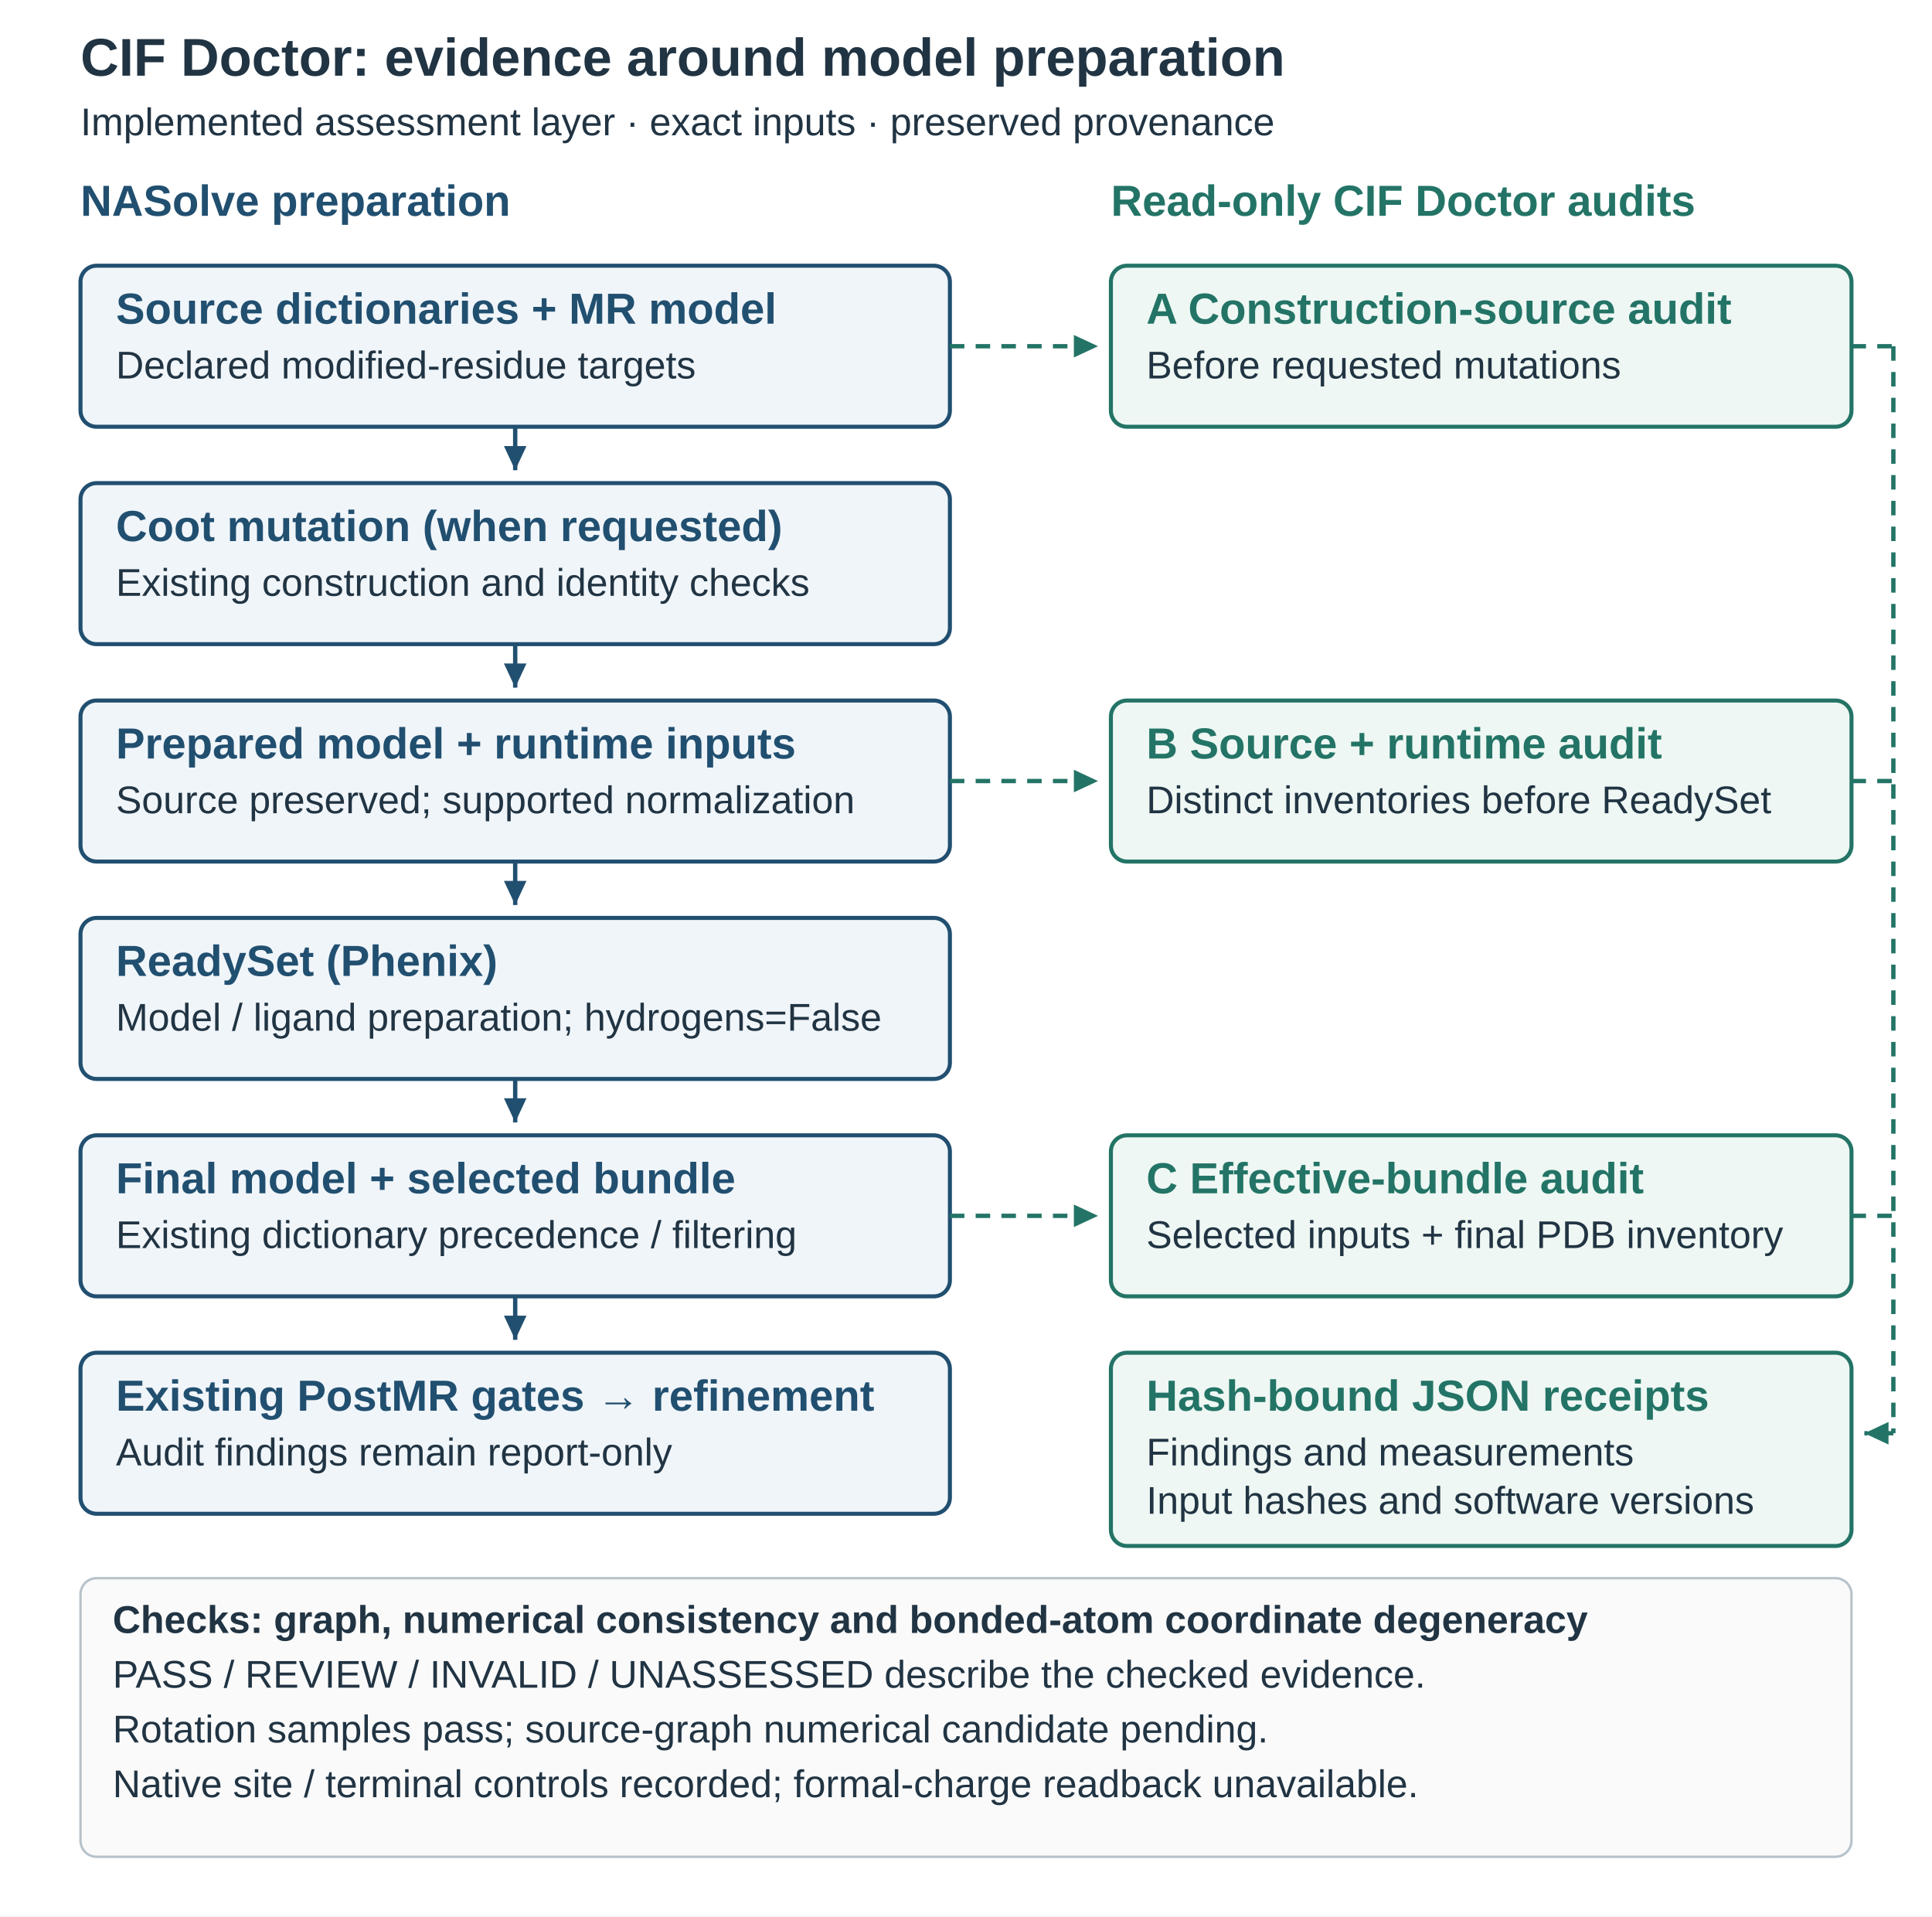
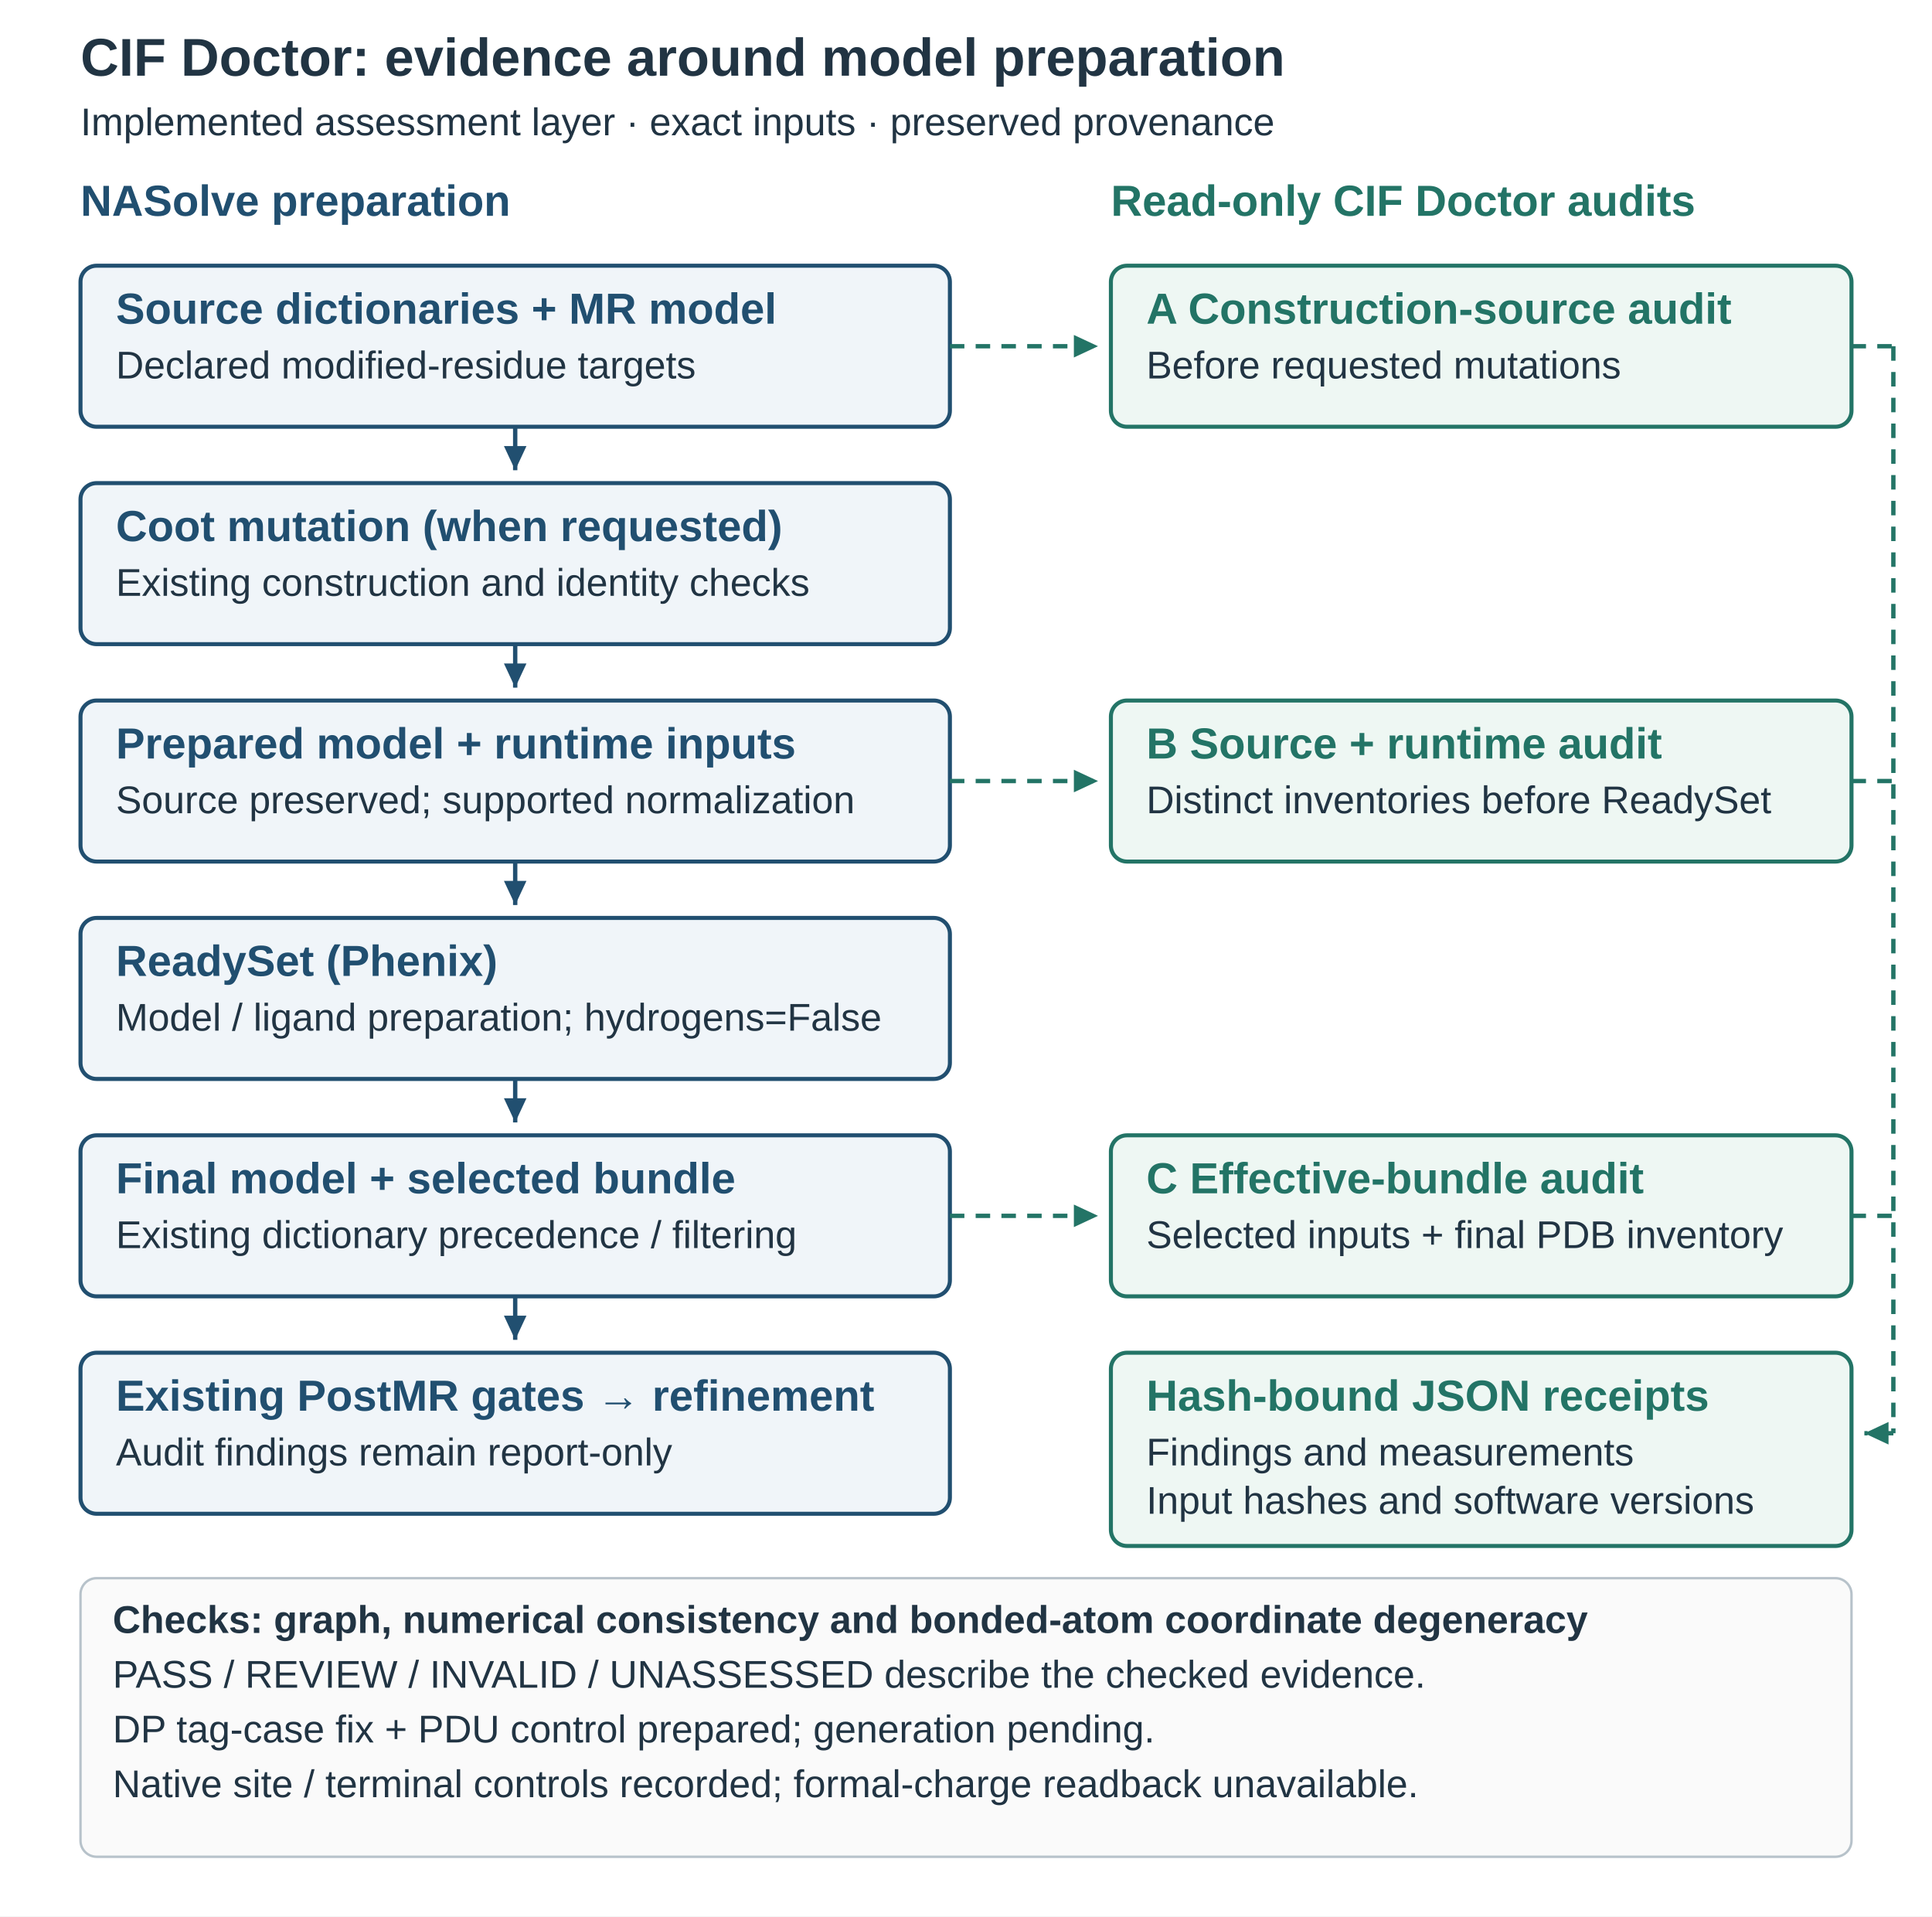
<svg xmlns="http://www.w3.org/2000/svg" width="180mm" height="178.5mm" viewBox="0 0 1200 1190" role="img" aria-labelledby="title description">
  <rect width="1200" height="1190" fill="white" />
  <text x="50" y="47" font-family="Arial, Helvetica, sans-serif" font-size="33" font-weight="bold" fill="#213443" text-anchor="start">CIF Doctor: evidence around model preparation</text>
  <text x="50" y="84" font-family="Arial, Helvetica, sans-serif" font-size="24" font-weight="normal" fill="#213443" text-anchor="start">Implemented assessment layer · exact inputs · preserved provenance</text>
  <text x="50" y="134" font-family="Arial, Helvetica, sans-serif" font-size="27" font-weight="bold" fill="#214f70" text-anchor="start">NASolve preparation</text>
  <text x="690" y="134" font-family="Arial, Helvetica, sans-serif" font-size="27" font-weight="bold" fill="#237466" text-anchor="start">Read-only CIF Doctor audits</text>
  <g id="source-inputs">
    <rect x="50" y="165" width="540" height="100" rx="10" fill="#f0f5f9" stroke="#214f70" stroke-width="2.5" />
    <text x="72" y="201" font-family="Arial, Helvetica, sans-serif" font-size="27" font-weight="bold" fill="#214f70" text-anchor="start">Source dictionaries + MR model</text>
    <text x="72" y="235" font-family="Arial, Helvetica, sans-serif" font-size="24" font-weight="normal" fill="#213443" text-anchor="start">Declared modified-residue targets</text>
  </g>
  <g id="coot-mutation">
    <rect x="50" y="300" width="540" height="100" rx="10" fill="#f0f5f9" stroke="#214f70" stroke-width="2.5" />
    <text x="72" y="336" font-family="Arial, Helvetica, sans-serif" font-size="27" font-weight="bold" fill="#214f70" text-anchor="start">Coot mutation (when requested)</text>
    <text x="72" y="370" font-family="Arial, Helvetica, sans-serif" font-size="24" font-weight="normal" fill="#213443" text-anchor="start">Existing construction and identity checks</text>
  </g>
  <g id="prepared-inputs">
    <rect x="50" y="435" width="540" height="100" rx="10" fill="#f0f5f9" stroke="#214f70" stroke-width="2.5" />
    <text x="72" y="471" font-family="Arial, Helvetica, sans-serif" font-size="27" font-weight="bold" fill="#214f70" text-anchor="start">Prepared model + runtime inputs</text>
    <text x="72" y="505" font-family="Arial, Helvetica, sans-serif" font-size="24" font-weight="normal" fill="#213443" text-anchor="start">Source preserved; supported normalization</text>
  </g>
  <g id="readyset">
    <rect x="50" y="570" width="540" height="100" rx="10" fill="#f0f5f9" stroke="#214f70" stroke-width="2.5" />
    <text x="72" y="606" font-family="Arial, Helvetica, sans-serif" font-size="27" font-weight="bold" fill="#214f70" text-anchor="start">ReadySet (Phenix)</text>
    <text x="72" y="640" font-family="Arial, Helvetica, sans-serif" font-size="24" font-weight="normal" fill="#213443" text-anchor="start">Model / ligand preparation; hydrogens=False</text>
  </g>
  <g id="effective-inputs">
    <rect x="50" y="705" width="540" height="100" rx="10" fill="#f0f5f9" stroke="#214f70" stroke-width="2.5" />
    <text x="72" y="741" font-family="Arial, Helvetica, sans-serif" font-size="27" font-weight="bold" fill="#214f70" text-anchor="start">Final model + selected bundle</text>
    <text x="72" y="775" font-family="Arial, Helvetica, sans-serif" font-size="24" font-weight="normal" fill="#213443" text-anchor="start">Existing dictionary precedence / filtering</text>
  </g>
  <g id="postmr-gates">
    <rect x="50" y="840" width="540" height="100" rx="10" fill="#f0f5f9" stroke="#214f70" stroke-width="2.5" />
    <text x="72" y="876" font-family="Arial, Helvetica, sans-serif" font-size="27" font-weight="bold" fill="#214f70" text-anchor="start">Existing PostMR gates → refinement</text>
    <text x="72" y="910" font-family="Arial, Helvetica, sans-serif" font-size="24" font-weight="normal" fill="#213443" text-anchor="start">Audit findings remain report-only</text>
  </g>
  <g id="preparation-flow-0">
    <path d="M 320.0 265.0 L 320.0 292.0" fill="none" stroke="#214f70" stroke-width="2.7" />
    <polygon points="320.0,292.0 313.0,277.0 327.0,277.0" fill="#214f70" />
  </g>
  <g id="preparation-flow-1">
    <path d="M 320.0 400.0 L 320.0 427.0" fill="none" stroke="#214f70" stroke-width="2.7" />
    <polygon points="320.0,427.0 313.0,412.0 327.0,412.0" fill="#214f70" />
  </g>
  <g id="preparation-flow-2">
    <path d="M 320.0 535.0 L 320.0 562.0" fill="none" stroke="#214f70" stroke-width="2.7" />
    <polygon points="320.0,562.0 313.0,547.0 327.0,547.0" fill="#214f70" />
  </g>
  <g id="preparation-flow-3">
    <path d="M 320.0 670.0 L 320.0 697.0" fill="none" stroke="#214f70" stroke-width="2.7" />
    <polygon points="320.0,697.0 313.0,682.0 327.0,682.0" fill="#214f70" />
  </g>
  <g id="preparation-flow-4">
    <path d="M 320.0 805.0 L 320.0 832.0" fill="none" stroke="#214f70" stroke-width="2.7" />
    <polygon points="320.0,832.0 313.0,817.0 327.0,817.0" fill="#214f70" />
  </g>
  <g id="mutation-audit">
    <rect x="690" y="165" width="460" height="100" rx="10" fill="#eef7f3" stroke="#237466" stroke-width="2.5" />
    <text x="712" y="201" font-family="Arial, Helvetica, sans-serif" font-size="27" font-weight="bold" fill="#237466" text-anchor="start">A  Construction-source audit</text>
    <text x="712" y="235" font-family="Arial, Helvetica, sans-serif" font-size="24" font-weight="normal" fill="#213443" text-anchor="start">Before requested mutations</text>
  </g>
  <g id="audit-branch-mutation-audit">
    <path d="M 590.0 215.0 L 599.0 215.0" fill="none" stroke="#237466" stroke-width="2.7" />
    <path d="M 606.0 215.0 L 615.0 215.0" fill="none" stroke="#237466" stroke-width="2.7" />
    <path d="M 622.0 215.0 L 631.0 215.0" fill="none" stroke="#237466" stroke-width="2.7" />
    <path d="M 638.0 215.0 L 647.0 215.0" fill="none" stroke="#237466" stroke-width="2.7" />
    <path d="M 654.0 215.0 L 663.0 215.0" fill="none" stroke="#237466" stroke-width="2.7" />
    <path d="M 670.0 215.0 L 679.0 215.0" fill="none" stroke="#237466" stroke-width="2.7" />
    <polygon points="682.0,215.0 667.0,222.0 667.0,208.0" fill="#237466" />
  </g>
  <g id="source-runtime-audit">
    <rect x="690" y="435" width="460" height="100" rx="10" fill="#eef7f3" stroke="#237466" stroke-width="2.5" />
    <text x="712" y="471" font-family="Arial, Helvetica, sans-serif" font-size="27" font-weight="bold" fill="#237466" text-anchor="start">B  Source + runtime audit</text>
    <text x="712" y="505" font-family="Arial, Helvetica, sans-serif" font-size="24" font-weight="normal" fill="#213443" text-anchor="start">Distinct inventories before ReadySet</text>
  </g>
  <g id="audit-branch-source-runtime-audit">
    <path d="M 590.0 485.0 L 599.0 485.0" fill="none" stroke="#237466" stroke-width="2.7" />
    <path d="M 606.0 485.0 L 615.0 485.0" fill="none" stroke="#237466" stroke-width="2.7" />
    <path d="M 622.0 485.0 L 631.0 485.0" fill="none" stroke="#237466" stroke-width="2.7" />
    <path d="M 638.0 485.0 L 647.0 485.0" fill="none" stroke="#237466" stroke-width="2.7" />
    <path d="M 654.0 485.0 L 663.0 485.0" fill="none" stroke="#237466" stroke-width="2.7" />
    <path d="M 670.0 485.0 L 679.0 485.0" fill="none" stroke="#237466" stroke-width="2.7" />
    <polygon points="682.0,485.0 667.0,492.0 667.0,478.0" fill="#237466" />
  </g>
  <g id="effective-audit">
    <rect x="690" y="705" width="460" height="100" rx="10" fill="#eef7f3" stroke="#237466" stroke-width="2.5" />
    <text x="712" y="741" font-family="Arial, Helvetica, sans-serif" font-size="27" font-weight="bold" fill="#237466" text-anchor="start">C  Effective-bundle audit</text>
    <text x="712" y="775" font-family="Arial, Helvetica, sans-serif" font-size="24" font-weight="normal" fill="#213443" text-anchor="start">Selected inputs + final PDB inventory</text>
  </g>
  <g id="audit-branch-effective-audit">
    <path d="M 590.0 755.0 L 599.0 755.0" fill="none" stroke="#237466" stroke-width="2.7" />
    <path d="M 606.0 755.0 L 615.0 755.0" fill="none" stroke="#237466" stroke-width="2.7" />
    <path d="M 622.0 755.0 L 631.0 755.0" fill="none" stroke="#237466" stroke-width="2.7" />
    <path d="M 638.0 755.0 L 647.0 755.0" fill="none" stroke="#237466" stroke-width="2.7" />
    <path d="M 654.0 755.0 L 663.0 755.0" fill="none" stroke="#237466" stroke-width="2.7" />
    <path d="M 670.0 755.0 L 679.0 755.0" fill="none" stroke="#237466" stroke-width="2.7" />
    <polygon points="682.0,755.0 667.0,762.0 667.0,748.0" fill="#237466" />
  </g>
  <g id="json-receipts">
    <rect x="690" y="840" width="460" height="120" rx="10" fill="#eef7f3" stroke="#237466" stroke-width="2.5" />
    <text x="712" y="876" font-family="Arial, Helvetica, sans-serif" font-size="27" font-weight="bold" fill="#237466" text-anchor="start">Hash-bound JSON receipts</text>
    <text x="712" y="910" font-family="Arial, Helvetica, sans-serif" font-size="24" font-weight="normal" fill="#213443" text-anchor="start">Findings and measurements</text>
    <text x="712" y="940" font-family="Arial, Helvetica, sans-serif" font-size="24" font-weight="normal" fill="#213443" text-anchor="start">Input hashes and software versions</text>
  </g>
  <g id="mutation-to-receipts">
    <path d="M 1150.0 215.0 L 1159.0 215.0" fill="none" stroke="#237466" stroke-width="2.7" />
    <path d="M 1166.0 215.0 L 1175.0 215.0" fill="none" stroke="#237466" stroke-width="2.7" />
    <path d="M 1176.0 215.0 L 1176.0 224.0" fill="none" stroke="#237466" stroke-width="2.7" />
    <path d="M 1176.0 231.0 L 1176.0 240.0" fill="none" stroke="#237466" stroke-width="2.7" />
    <path d="M 1176.0 247.0 L 1176.0 256.0" fill="none" stroke="#237466" stroke-width="2.7" />
    <path d="M 1176.0 263.0 L 1176.0 272.0" fill="none" stroke="#237466" stroke-width="2.7" />
    <path d="M 1176.0 279.0 L 1176.0 288.0" fill="none" stroke="#237466" stroke-width="2.7" />
    <path d="M 1176.0 295.0 L 1176.0 304.0" fill="none" stroke="#237466" stroke-width="2.7" />
    <path d="M 1176.0 311.0 L 1176.0 320.0" fill="none" stroke="#237466" stroke-width="2.7" />
    <path d="M 1176.0 327.0 L 1176.0 336.0" fill="none" stroke="#237466" stroke-width="2.7" />
    <path d="M 1176.0 343.0 L 1176.0 352.0" fill="none" stroke="#237466" stroke-width="2.7" />
    <path d="M 1176.0 359.0 L 1176.0 368.0" fill="none" stroke="#237466" stroke-width="2.7" />
    <path d="M 1176.0 375.0 L 1176.0 384.0" fill="none" stroke="#237466" stroke-width="2.7" />
    <path d="M 1176.0 391.0 L 1176.0 400.0" fill="none" stroke="#237466" stroke-width="2.7" />
    <path d="M 1176.0 407.0 L 1176.0 416.0" fill="none" stroke="#237466" stroke-width="2.7" />
    <path d="M 1176.0 423.0 L 1176.0 432.0" fill="none" stroke="#237466" stroke-width="2.7" />
    <path d="M 1176.0 439.0 L 1176.0 448.0" fill="none" stroke="#237466" stroke-width="2.7" />
    <path d="M 1176.0 455.0 L 1176.0 464.0" fill="none" stroke="#237466" stroke-width="2.7" />
    <path d="M 1176.0 471.0 L 1176.0 480.0" fill="none" stroke="#237466" stroke-width="2.7" />
    <path d="M 1176.0 487.0 L 1176.0 496.0" fill="none" stroke="#237466" stroke-width="2.7" />
    <path d="M 1176.0 503.0 L 1176.0 512.0" fill="none" stroke="#237466" stroke-width="2.7" />
    <path d="M 1176.0 519.0 L 1176.0 528.0" fill="none" stroke="#237466" stroke-width="2.7" />
    <path d="M 1176.0 535.0 L 1176.0 544.0" fill="none" stroke="#237466" stroke-width="2.7" />
    <path d="M 1176.0 551.0 L 1176.0 560.0" fill="none" stroke="#237466" stroke-width="2.7" />
    <path d="M 1176.0 567.0 L 1176.0 576.0" fill="none" stroke="#237466" stroke-width="2.7" />
    <path d="M 1176.0 583.0 L 1176.0 592.0" fill="none" stroke="#237466" stroke-width="2.7" />
    <path d="M 1176.0 599.0 L 1176.0 608.0" fill="none" stroke="#237466" stroke-width="2.7" />
    <path d="M 1176.0 615.0 L 1176.0 624.0" fill="none" stroke="#237466" stroke-width="2.7" />
    <path d="M 1176.0 631.0 L 1176.0 640.0" fill="none" stroke="#237466" stroke-width="2.7" />
    <path d="M 1176.0 647.0 L 1176.0 656.0" fill="none" stroke="#237466" stroke-width="2.7" />
    <path d="M 1176.0 663.0 L 1176.0 672.0" fill="none" stroke="#237466" stroke-width="2.7" />
    <path d="M 1176.0 679.0 L 1176.0 688.0" fill="none" stroke="#237466" stroke-width="2.7" />
    <path d="M 1176.0 695.0 L 1176.0 704.0" fill="none" stroke="#237466" stroke-width="2.7" />
    <path d="M 1176.0 711.0 L 1176.0 720.0" fill="none" stroke="#237466" stroke-width="2.7" />
    <path d="M 1176.0 727.0 L 1176.0 736.0" fill="none" stroke="#237466" stroke-width="2.7" />
    <path d="M 1176.0 743.0 L 1176.0 752.0" fill="none" stroke="#237466" stroke-width="2.7" />
    <path d="M 1176.0 759.0 L 1176.0 768.0" fill="none" stroke="#237466" stroke-width="2.7" />
    <path d="M 1176.0 775.0 L 1176.0 784.0" fill="none" stroke="#237466" stroke-width="2.7" />
    <path d="M 1176.0 791.0 L 1176.0 800.0" fill="none" stroke="#237466" stroke-width="2.7" />
    <path d="M 1176.0 807.0 L 1176.0 816.0" fill="none" stroke="#237466" stroke-width="2.7" />
    <path d="M 1176.0 823.0 L 1176.0 832.0" fill="none" stroke="#237466" stroke-width="2.7" />
    <path d="M 1176.0 839.0 L 1176.0 848.0" fill="none" stroke="#237466" stroke-width="2.7" />
    <path d="M 1176.0 855.0 L 1176.0 864.0" fill="none" stroke="#237466" stroke-width="2.7" />
    <path d="M 1176.0 871.0 L 1176.0 880.0" fill="none" stroke="#237466" stroke-width="2.7" />
    <path d="M 1176.0 887.0 L 1176.0 890.0" fill="none" stroke="#237466" stroke-width="2.7" />
    <path d="M 1176.0 890.0 L 1167.0 890.0" fill="none" stroke="#237466" stroke-width="2.7" />
    <path d="M 1160.0 890.0 L 1158.0 890.0" fill="none" stroke="#237466" stroke-width="2.7" />
    <polygon points="1158.0,890.0 1173.0,883.0 1173.0,897.0" fill="#237466" />
  </g>
  <g id="source-to-receipts">
    <path d="M 1150.0 485.0 L 1159.0 485.0" fill="none" stroke="#237466" stroke-width="2.7" />
    <path d="M 1166.0 485.0 L 1175.0 485.0" fill="none" stroke="#237466" stroke-width="2.7" />
  </g>
  <g id="effective-to-receipts">
    <path d="M 1150.0 755.0 L 1159.0 755.0" fill="none" stroke="#237466" stroke-width="2.7" />
    <path d="M 1166.0 755.0 L 1175.0 755.0" fill="none" stroke="#237466" stroke-width="2.7" />
  </g>
  <g id="scope-notes">
    <rect x="50" y="980" width="1100" height="173" rx="10" fill="#fafafa" stroke="#b7c2ca" stroke-width="1.5" />
    <text x="70" y="1014" font-family="Arial, Helvetica, sans-serif" font-size="24" font-weight="bold" fill="#213443" text-anchor="start">Checks: graph, numerical consistency and bonded-atom coordinate degeneracy</text>
    <text x="70" y="1048" font-family="Arial, Helvetica, sans-serif" font-size="24" font-weight="normal" fill="#213443" text-anchor="start">PASS / REVIEW / INVALID / UNASSESSED describe the checked evidence.</text>
-     <text x="70" y="1082" font-family="Arial, Helvetica, sans-serif" font-size="24" font-weight="normal" fill="#213443" text-anchor="start">Rotation samples pass; source-graph numerical candidate pending.</text>
+     <text x="70" y="1082" font-family="Arial, Helvetica, sans-serif" font-size="24" font-weight="normal" fill="#213443" text-anchor="start">DP tag-case fix + PDU control prepared; generation pending.</text>
    <text x="70" y="1116" font-family="Arial, Helvetica, sans-serif" font-size="24" font-weight="normal" fill="#213443" text-anchor="start">Native site / terminal controls recorded; formal-charge readback unavailable.</text>
  </g>
</svg>
